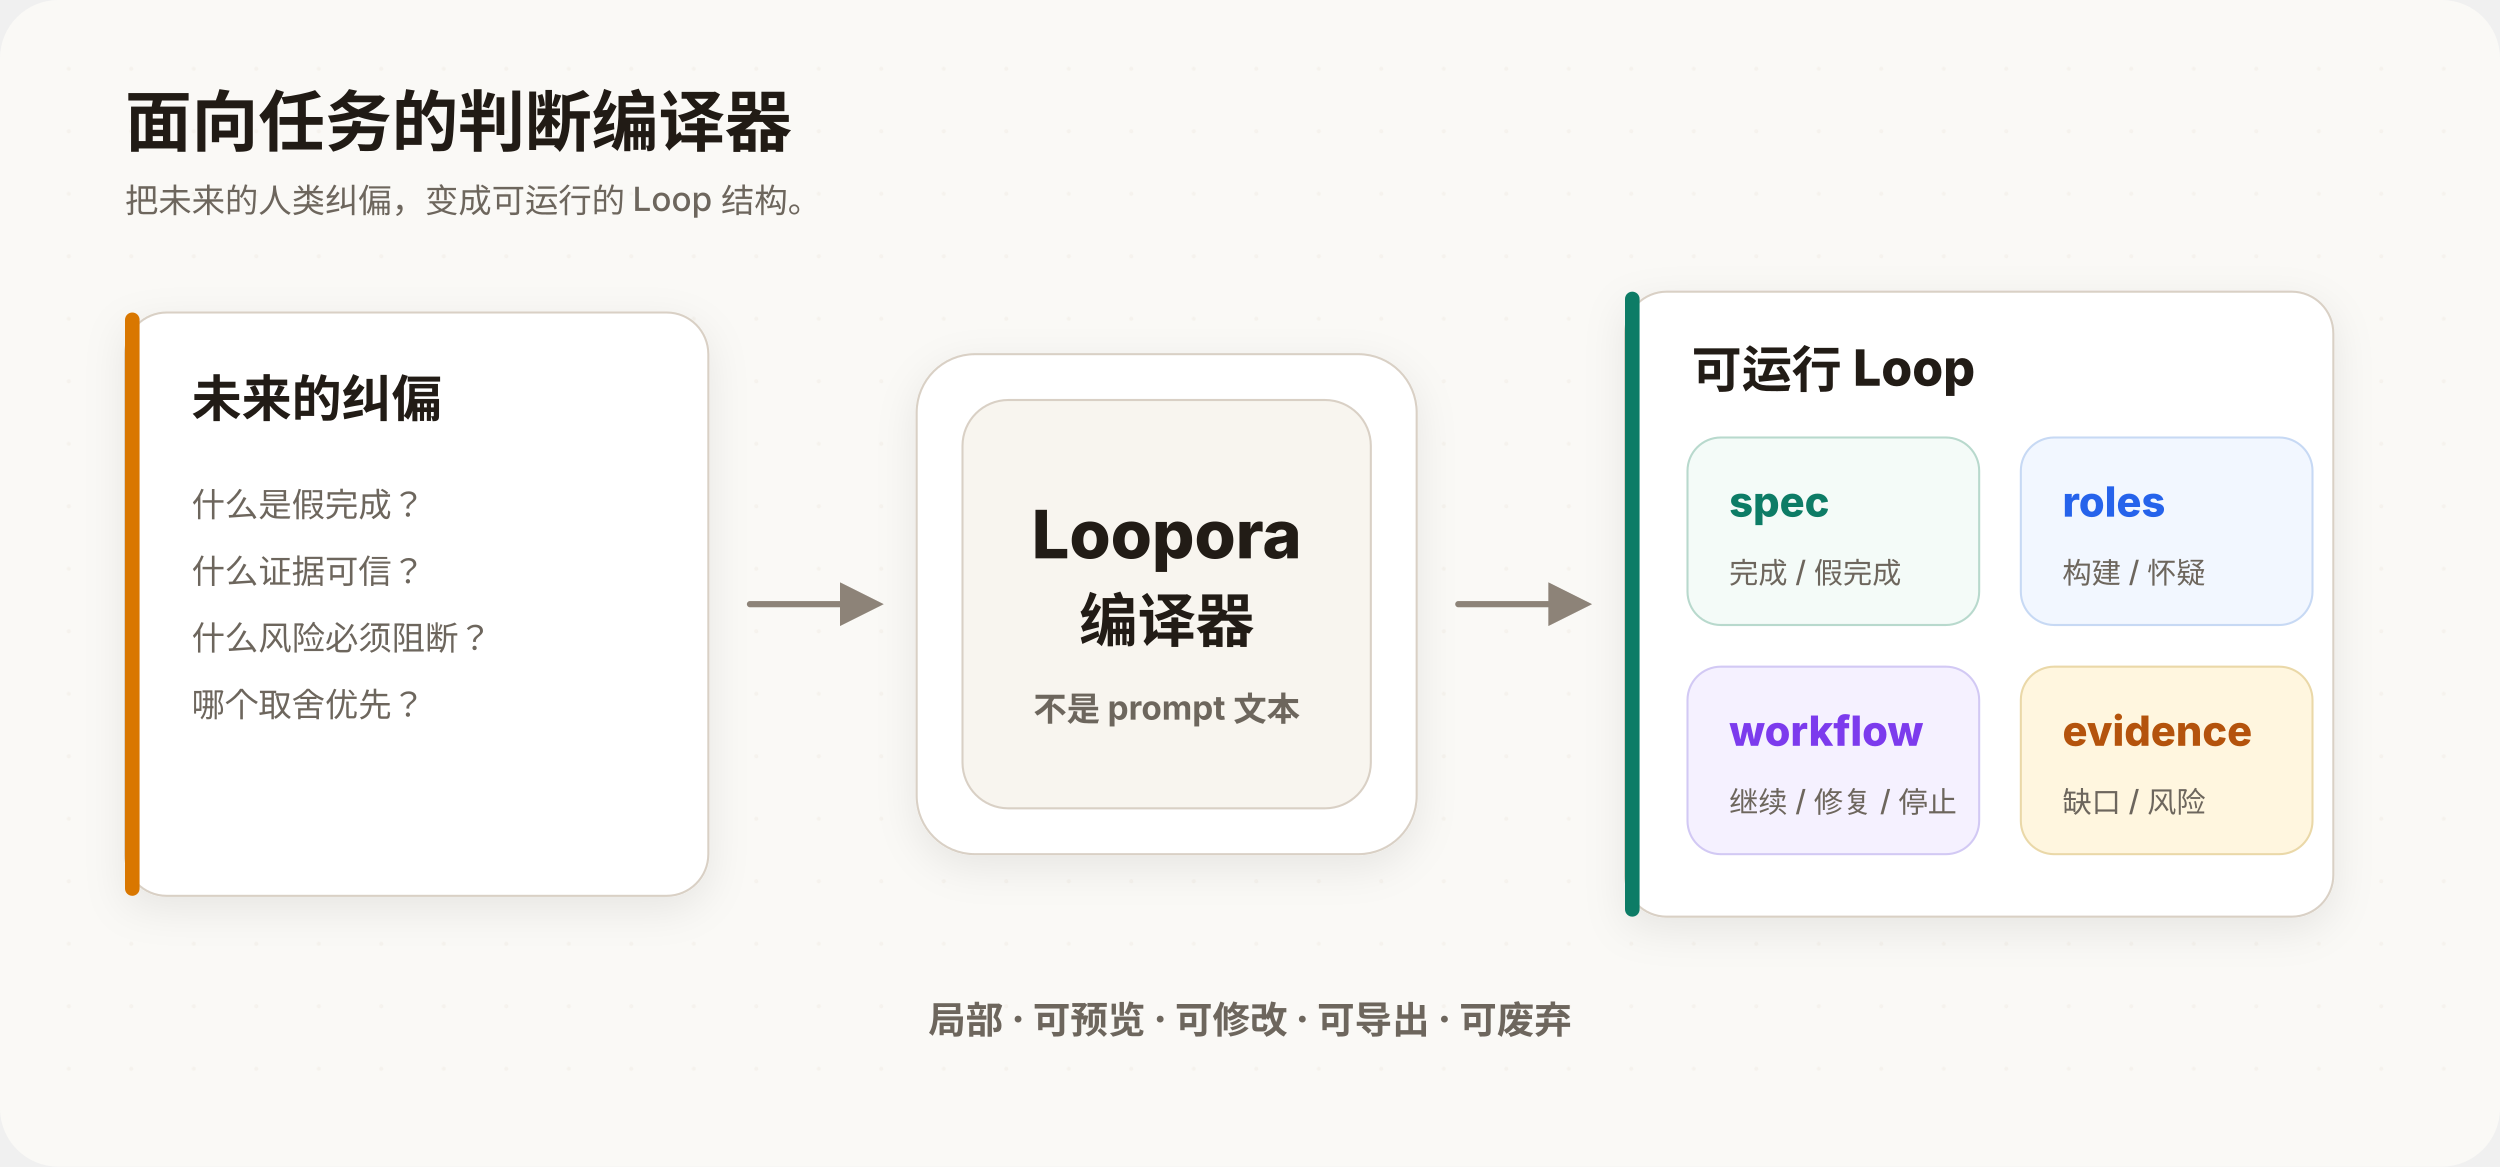
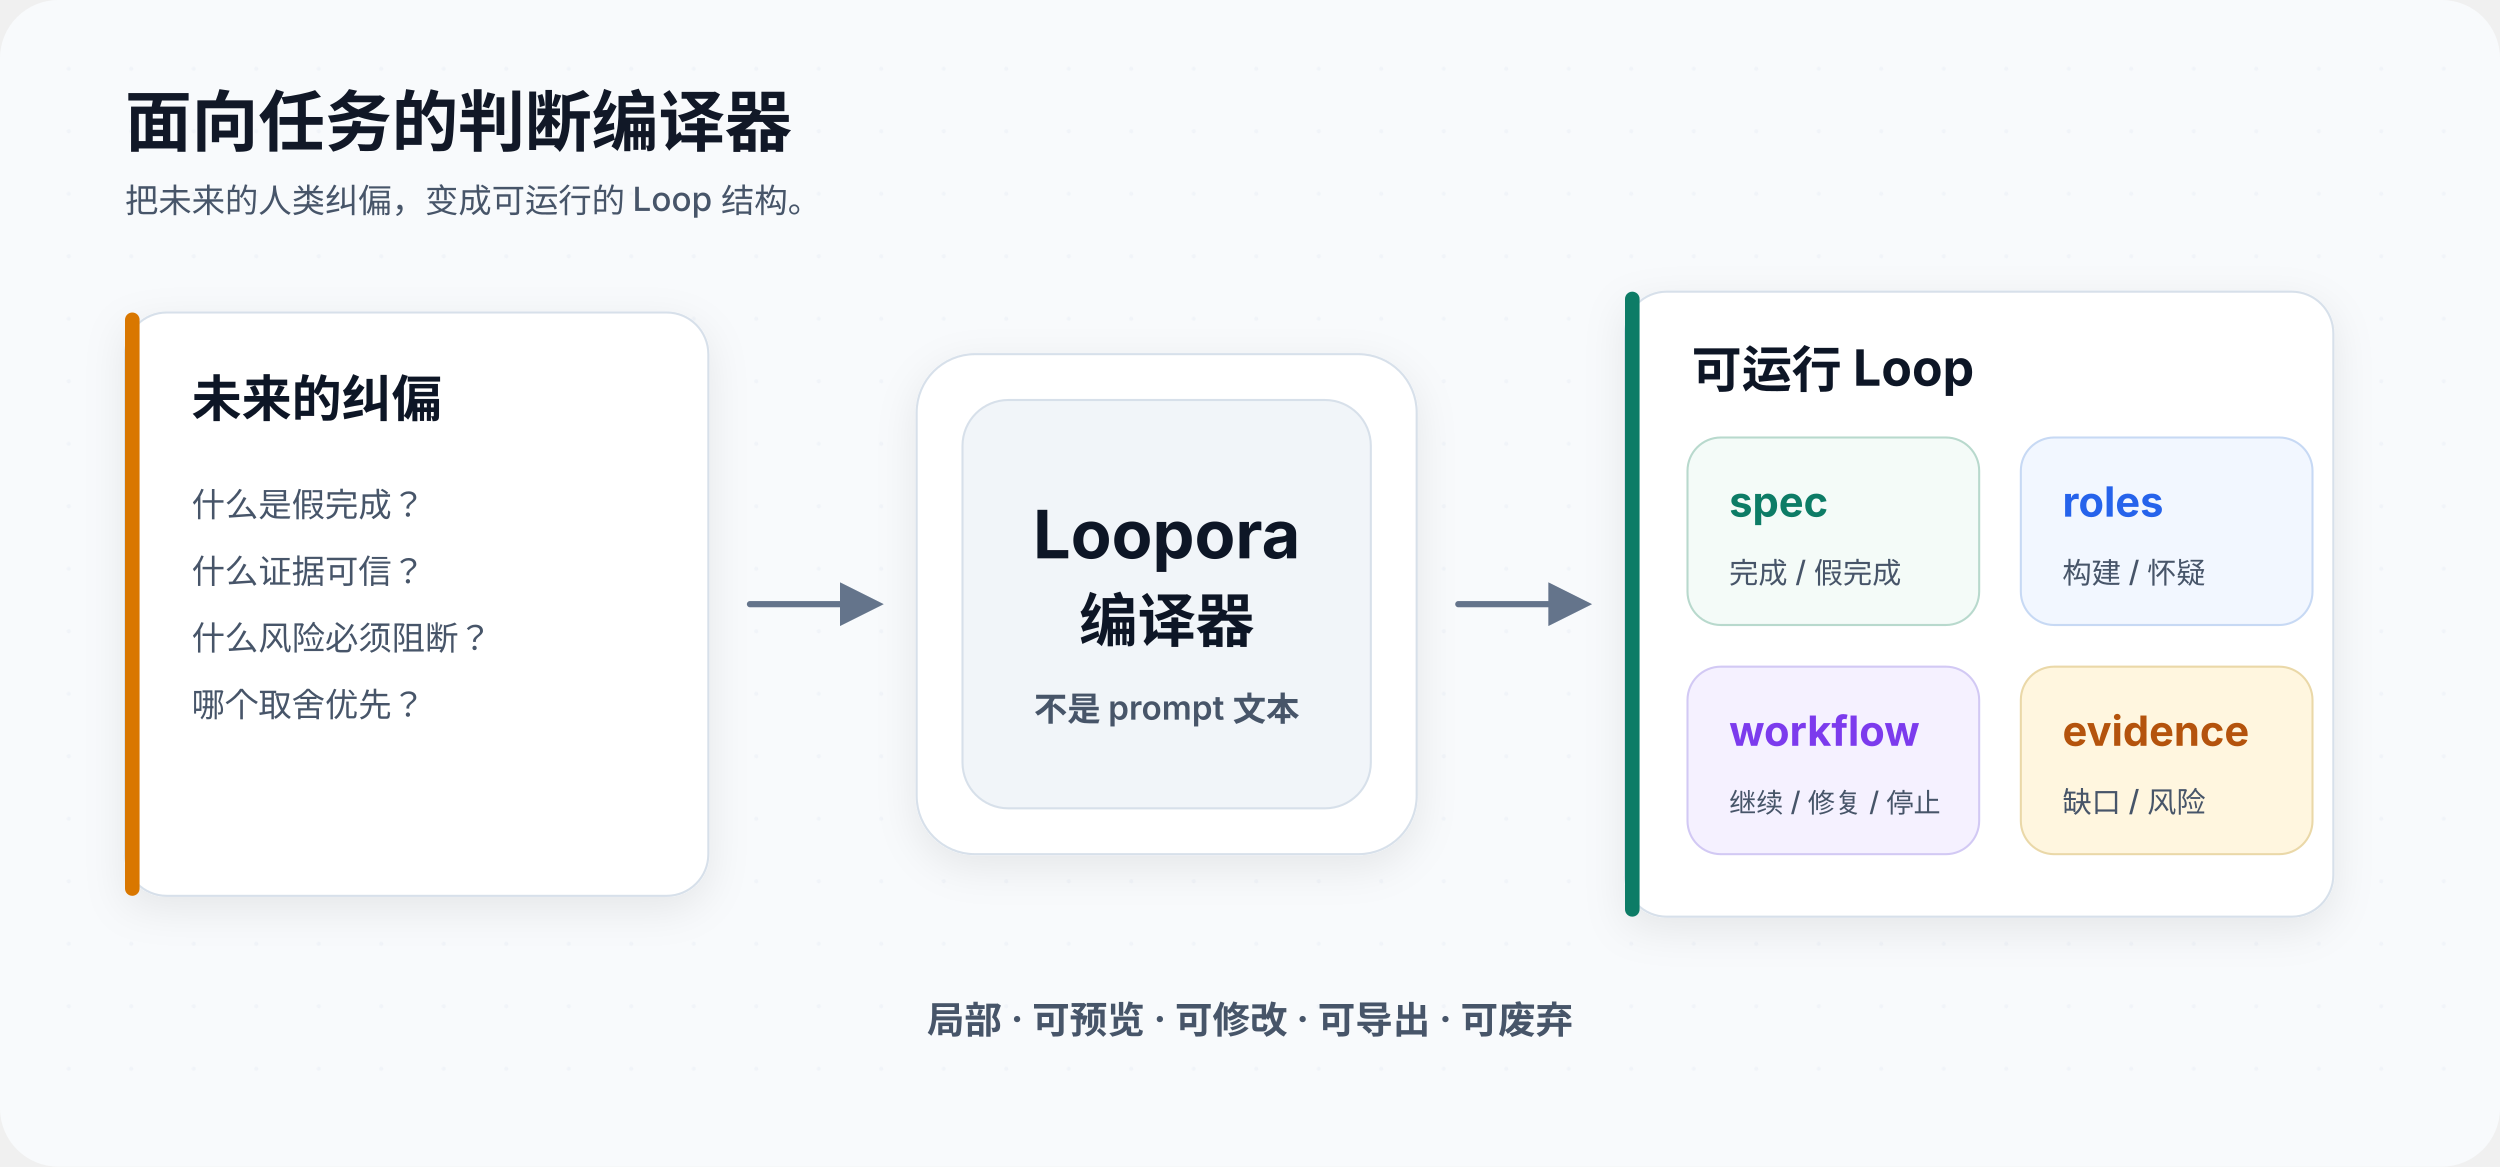
<svg xmlns="http://www.w3.org/2000/svg" width="1200" height="560" viewBox="0 0 1200 560" role="img" aria-labelledby="title desc">
  <defs>
    <filter id="shadow" x="-15%" y="-15%" width="130%" height="130%">
-       <feDropShadow dx="0" dy="6" stdDeviation="10" flood-color="#2c2118" flood-opacity="0.08" />
+       <feDropShadow dx="0" dy="6" stdDeviation="10" flood-color="#0f172a" flood-opacity="0.08" />
    </filter>
    <marker id="arrow" viewBox="0 0 10 10" refX="8" refY="5" markerWidth="7" markerHeight="7" orient="auto-start-reverse">
-       <path d="M0,0 L10,5 L0,10 Z" fill="#8d8378" />
+       <path d="M0,0 L10,5 L0,10 Z" fill="#64748b" />
    </marker>
    <pattern id="dots" width="30" height="30" patternUnits="userSpaceOnUse">
-       <circle cx="3" cy="3" r="1" fill="#e8dfd3" opacity="0.6" />
+       <circle cx="3" cy="3" r="1" fill="#dbe3ee" opacity="0.6" />
    </pattern>
  </defs>
-   <rect width="1200" height="560" rx="28" fill="#faf9f6" />
+   <rect width="1200" height="560" rx="28" fill="#f8fafc" />
  <rect x="20" y="20" width="1160" height="520" rx="24" fill="url(#dots)" opacity="0.4" />
-   <text x="60" y="70" font-family="Inter, 'Noto Sans SC', 'PingFang SC', 'Microsoft YaHei', sans-serif" font-size="32" font-weight="760" fill="#211b15">面向任务的判断编译器</text>
-   <text x="60" y="102" font-family="Inter, 'Noto Sans SC', 'PingFang SC', 'Microsoft YaHei', sans-serif" font-size="16" font-weight="500" fill="#6d665d">把未来的人类纠偏，变成可运行的 Loop 结构。</text>
+   <text x="60" y="70" font-family="Inter, 'Noto Sans SC', 'PingFang SC', 'Microsoft YaHei', sans-serif" font-size="32" font-weight="700" fill="#111827">面向任务的判断编译器</text>
+   <text x="60" y="102" font-family="Inter, 'Noto Sans SC', 'PingFang SC', 'Microsoft YaHei', sans-serif" font-size="16" font-weight="500" fill="#475569">把未来的人类纠偏，变成可运行的 Loop 结构。</text>
  <g filter="url(#shadow)">
-     <rect x="60" y="150" width="280" height="280" rx="20" fill="#ffffff" stroke="#d9d0c5" />
+     <rect x="60" y="150" width="280" height="280" rx="20" fill="#ffffff" stroke="#d7e0ea" />
    <rect x="60" y="150" width="7" height="280" rx="3.5" fill="#d97706" />
-     <text x="92" y="200" font-family="Inter, 'Noto Sans SC', 'PingFang SC', 'Microsoft YaHei', sans-serif" font-size="24" font-weight="780" fill="#211b15">未来的纠偏</text>
-     <text x="92" y="248" font-family="Inter, 'Noto Sans SC', 'PingFang SC', 'Microsoft YaHei', sans-serif" font-size="16" font-weight="500" fill="#6d665d">什么是假完成？</text>
-     <text x="92" y="280" font-family="Inter, 'Noto Sans SC', 'PingFang SC', 'Microsoft YaHei', sans-serif" font-size="16" font-weight="500" fill="#6d665d">什么证据可信？</text>
-     <text x="92" y="312" font-family="Inter, 'Noto Sans SC', 'PingFang SC', 'Microsoft YaHei', sans-serif" font-size="16" font-weight="500" fill="#6d665d">什么风险必须阻断？</text>
-     <text x="92" y="344" font-family="Inter, 'Noto Sans SC', 'PingFang SC', 'Microsoft YaHei', sans-serif" font-size="16" font-weight="500" fill="#6d665d">哪个取舍优先？</text>
+     <text x="92" y="200" font-family="Inter, 'Noto Sans SC', 'PingFang SC', 'Microsoft YaHei', sans-serif" font-size="24" font-weight="700" fill="#111827">未来的纠偏</text>
+     <text x="92" y="248" font-family="Inter, 'Noto Sans SC', 'PingFang SC', 'Microsoft YaHei', sans-serif" font-size="16" font-weight="500" fill="#475569">什么是假完成？</text>
+     <text x="92" y="280" font-family="Inter, 'Noto Sans SC', 'PingFang SC', 'Microsoft YaHei', sans-serif" font-size="16" font-weight="500" fill="#475569">什么证据可信？</text>
+     <text x="92" y="312" font-family="Inter, 'Noto Sans SC', 'PingFang SC', 'Microsoft YaHei', sans-serif" font-size="16" font-weight="500" fill="#475569">什么风险必须阻断？</text>
+     <text x="92" y="344" font-family="Inter, 'Noto Sans SC', 'PingFang SC', 'Microsoft YaHei', sans-serif" font-size="16" font-weight="500" fill="#475569">哪个取舍优先？</text>
  </g>
-   <path d="M360,290 L420,290" fill="none" stroke="#8d8378" stroke-width="3" stroke-linecap="round" marker-end="url(#arrow)" />
+   <path d="M360,290 L420,290" fill="none" stroke="#64748b" stroke-width="3" stroke-linecap="round" marker-end="url(#arrow)" />
  <g filter="url(#shadow)">
-     <rect x="440" y="170" width="240" height="240" rx="28" fill="#ffffff" stroke="#d9d0c5" />
-     <rect x="462" y="192" width="196" height="196" rx="22" fill="#f8f5ef" stroke="#d9d0c5" />
-     <text x="560" y="268" text-anchor="middle" font-family="Inter, 'Noto Sans SC', 'PingFang SC', 'Microsoft YaHei', sans-serif" font-size="32" font-weight="840" fill="#211b15">Loopora</text>
-     <text x="560" y="308" text-anchor="middle" font-family="Inter, 'Noto Sans SC', 'PingFang SC', 'Microsoft YaHei', sans-serif" font-size="28" font-weight="780" fill="#211b15">编译器</text>
-     <text x="560" y="346" text-anchor="middle" font-family="Inter, 'Noto Sans SC', 'PingFang SC', 'Microsoft YaHei', sans-serif" font-size="16" font-weight="650" fill="#6d665d">不是 prompt 文本</text>
+     <rect x="440" y="170" width="240" height="240" rx="28" fill="#ffffff" stroke="#d7e0ea" />
+     <rect x="462" y="192" width="196" height="196" rx="22" fill="#f1f5f9" stroke="#d7e0ea" />
+     <text x="560" y="268" text-anchor="middle" font-family="Inter, 'Noto Sans SC', 'PingFang SC', 'Microsoft YaHei', sans-serif" font-size="32" font-weight="700" fill="#111827">Loopora</text>
+     <text x="560" y="308" text-anchor="middle" font-family="Inter, 'Noto Sans SC', 'PingFang SC', 'Microsoft YaHei', sans-serif" font-size="28" font-weight="700" fill="#111827">编译器</text>
+     <text x="560" y="346" text-anchor="middle" font-family="Inter, 'Noto Sans SC', 'PingFang SC', 'Microsoft YaHei', sans-serif" font-size="16" font-weight="600" fill="#475569">不是 prompt 文本</text>
  </g>
-   <path d="M700,290 L760,290" fill="none" stroke="#8d8378" stroke-width="3" stroke-linecap="round" marker-end="url(#arrow)" />
+   <path d="M700,290 L760,290" fill="none" stroke="#64748b" stroke-width="3" stroke-linecap="round" marker-end="url(#arrow)" />
  <g filter="url(#shadow)">
-     <rect x="780" y="140" width="340" height="300" rx="20" fill="#ffffff" stroke="#d9d0c5" />
+     <rect x="780" y="140" width="340" height="300" rx="20" fill="#ffffff" stroke="#d7e0ea" />
    <rect x="780" y="140" width="7" height="300" rx="3.5" fill="#0d7c66" />
-     <text x="812" y="186" font-family="Inter, 'Noto Sans SC', 'PingFang SC', 'Microsoft YaHei', sans-serif" font-size="24" font-weight="800" fill="#211b15">可运行 Loop</text>
+     <text x="812" y="186" font-family="Inter, 'Noto Sans SC', 'PingFang SC', 'Microsoft YaHei', sans-serif" font-size="24" font-weight="700" fill="#111827">可运行 Loop</text>
    <rect x="810" y="210" width="140" height="90" rx="16" fill="#f4fbf8" stroke="#b8d9cd" />
-     <text x="830" y="248" font-family="Inter, 'Noto Sans SC', 'PingFang SC', 'Microsoft YaHei', sans-serif" font-size="20" font-weight="800" fill="#0d7c66">spec</text>
-     <text x="830" y="280" font-family="Inter, 'Noto Sans SC', 'PingFang SC', 'Microsoft YaHei', sans-serif" font-size="14" font-weight="500" fill="#6d665d">完成 / 假完成</text>
+     <text x="830" y="248" font-family="Inter, 'Noto Sans SC', 'PingFang SC', 'Microsoft YaHei', sans-serif" font-size="20" font-weight="700" fill="#0d7c66">spec</text>
+     <text x="830" y="280" font-family="Inter, 'Noto Sans SC', 'PingFang SC', 'Microsoft YaHei', sans-serif" font-size="14" font-weight="500" fill="#475569">完成 / 假完成</text>
    <rect x="970" y="210" width="140" height="90" rx="16" fill="#f2f7ff" stroke="#c7d9f4" />
-     <text x="990" y="248" font-family="Inter, 'Noto Sans SC', 'PingFang SC', 'Microsoft YaHei', sans-serif" font-size="20" font-weight="800" fill="#2563eb">roles</text>
-     <text x="990" y="280" font-family="Inter, 'Noto Sans SC', 'PingFang SC', 'Microsoft YaHei', sans-serif" font-size="14" font-weight="500" fill="#6d665d">构建 / 怀疑</text>
+     <text x="990" y="248" font-family="Inter, 'Noto Sans SC', 'PingFang SC', 'Microsoft YaHei', sans-serif" font-size="20" font-weight="700" fill="#2563eb">roles</text>
+     <text x="990" y="280" font-family="Inter, 'Noto Sans SC', 'PingFang SC', 'Microsoft YaHei', sans-serif" font-size="14" font-weight="500" fill="#475569">构建 / 怀疑</text>
    <rect x="810" y="320" width="140" height="90" rx="16" fill="#f5f1ff" stroke="#d2c9f4" />
-     <text x="830" y="358" font-family="Inter, 'Noto Sans SC', 'PingFang SC', 'Microsoft YaHei', sans-serif" font-size="20" font-weight="800" fill="#7c3aed">workflow</text>
-     <text x="830" y="390" font-family="Inter, 'Noto Sans SC', 'PingFang SC', 'Microsoft YaHei', sans-serif" font-size="14" font-weight="500" fill="#6d665d">继续 / 修复 / 停止</text>
+     <text x="830" y="358" font-family="Inter, 'Noto Sans SC', 'PingFang SC', 'Microsoft YaHei', sans-serif" font-size="20" font-weight="700" fill="#7c3aed">workflow</text>
+     <text x="830" y="390" font-family="Inter, 'Noto Sans SC', 'PingFang SC', 'Microsoft YaHei', sans-serif" font-size="13" font-weight="500" fill="#475569">继续 / 修复 / 停止</text>
    <rect x="970" y="320" width="140" height="90" rx="16" fill="#fff6df" stroke="#ead8a8" />
-     <text x="990" y="358" font-family="Inter, 'Noto Sans SC', 'PingFang SC', 'Microsoft YaHei', sans-serif" font-size="20" font-weight="800" fill="#b45309">evidence</text>
-     <text x="990" y="390" font-family="Inter, 'Noto Sans SC', 'PingFang SC', 'Microsoft YaHei', sans-serif" font-size="14" font-weight="500" fill="#6d665d">缺口 / 风险</text>
+     <text x="990" y="358" font-family="Inter, 'Noto Sans SC', 'PingFang SC', 'Microsoft YaHei', sans-serif" font-size="20" font-weight="700" fill="#b45309">evidence</text>
+     <text x="990" y="390" font-family="Inter, 'Noto Sans SC', 'PingFang SC', 'Microsoft YaHei', sans-serif" font-size="14" font-weight="500" fill="#475569">缺口 / 风险</text>
  </g>
-   <text x="600" y="496" text-anchor="middle" font-family="Inter, 'Noto Sans SC', 'PingFang SC', 'Microsoft YaHei', sans-serif" font-size="18" font-weight="760" fill="#6d665d">局部 · 可预览 · 可修改 · 可导出 · 可废弃</text>
+   <text x="600" y="496" text-anchor="middle" font-family="Inter, 'Noto Sans SC', 'PingFang SC', 'Microsoft YaHei', sans-serif" font-size="18" font-weight="700" fill="#475569">局部 · 可预览 · 可修改 · 可导出 · 可废弃</text>
</svg>
